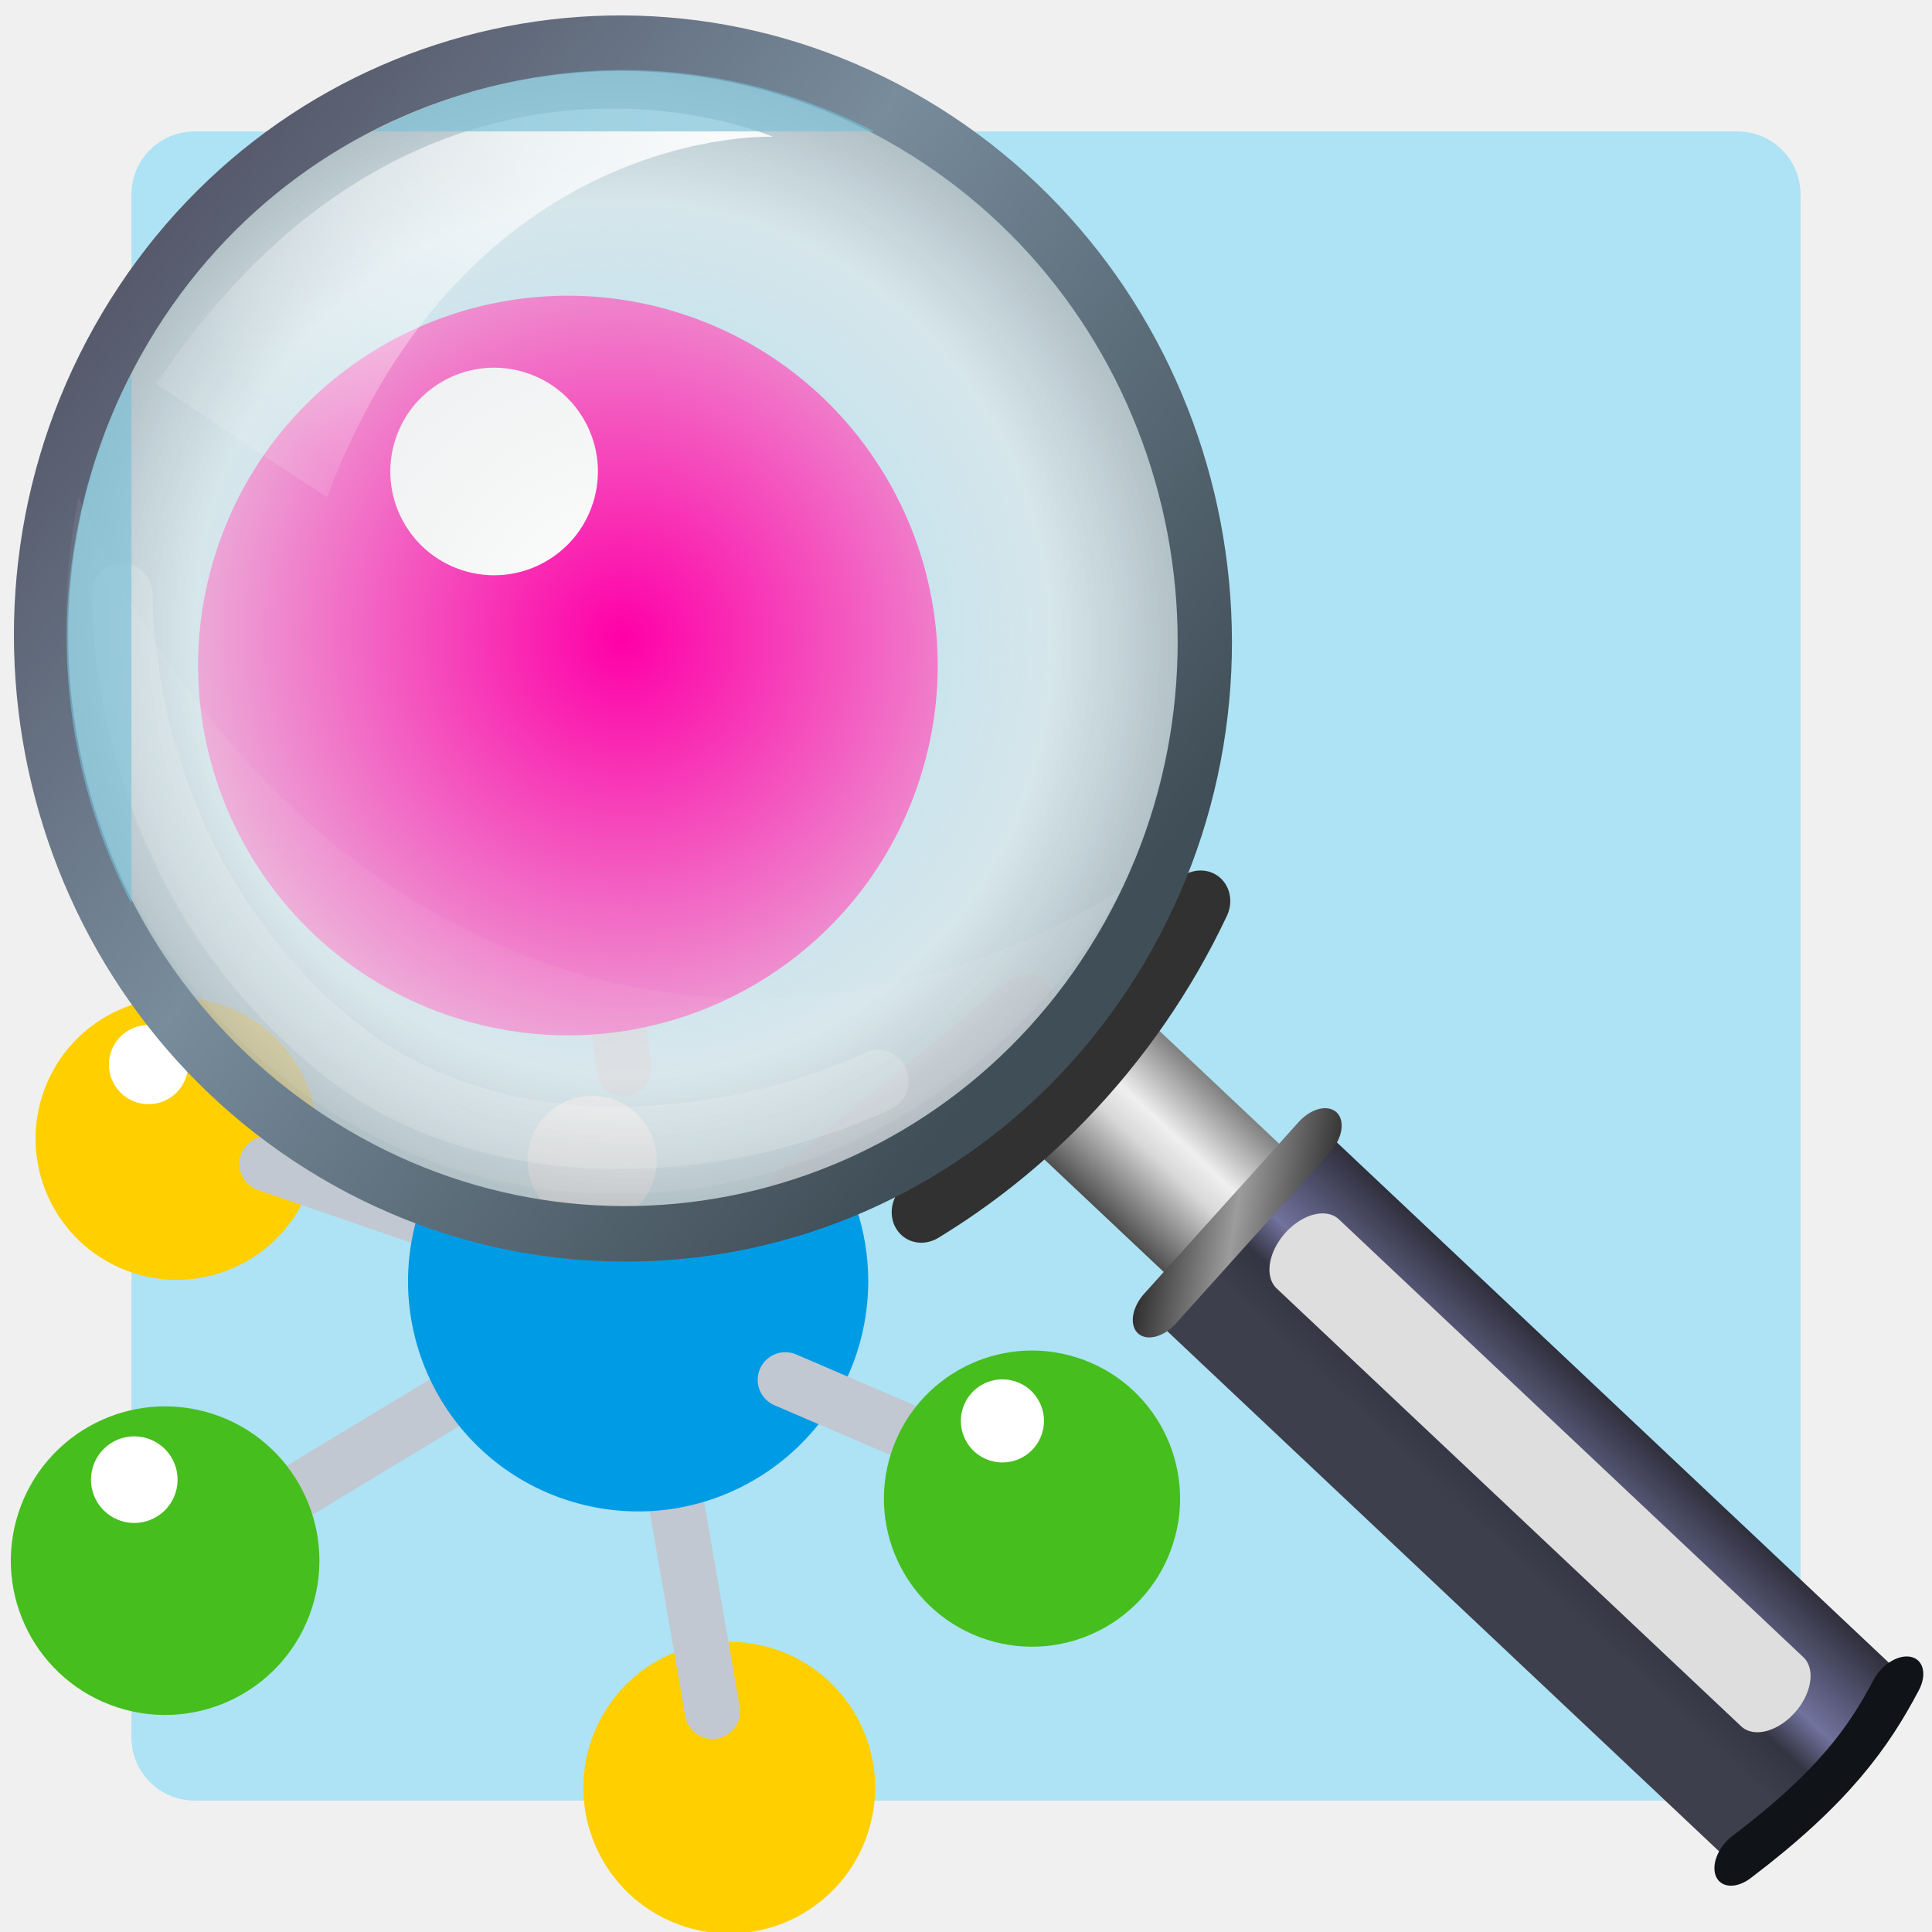
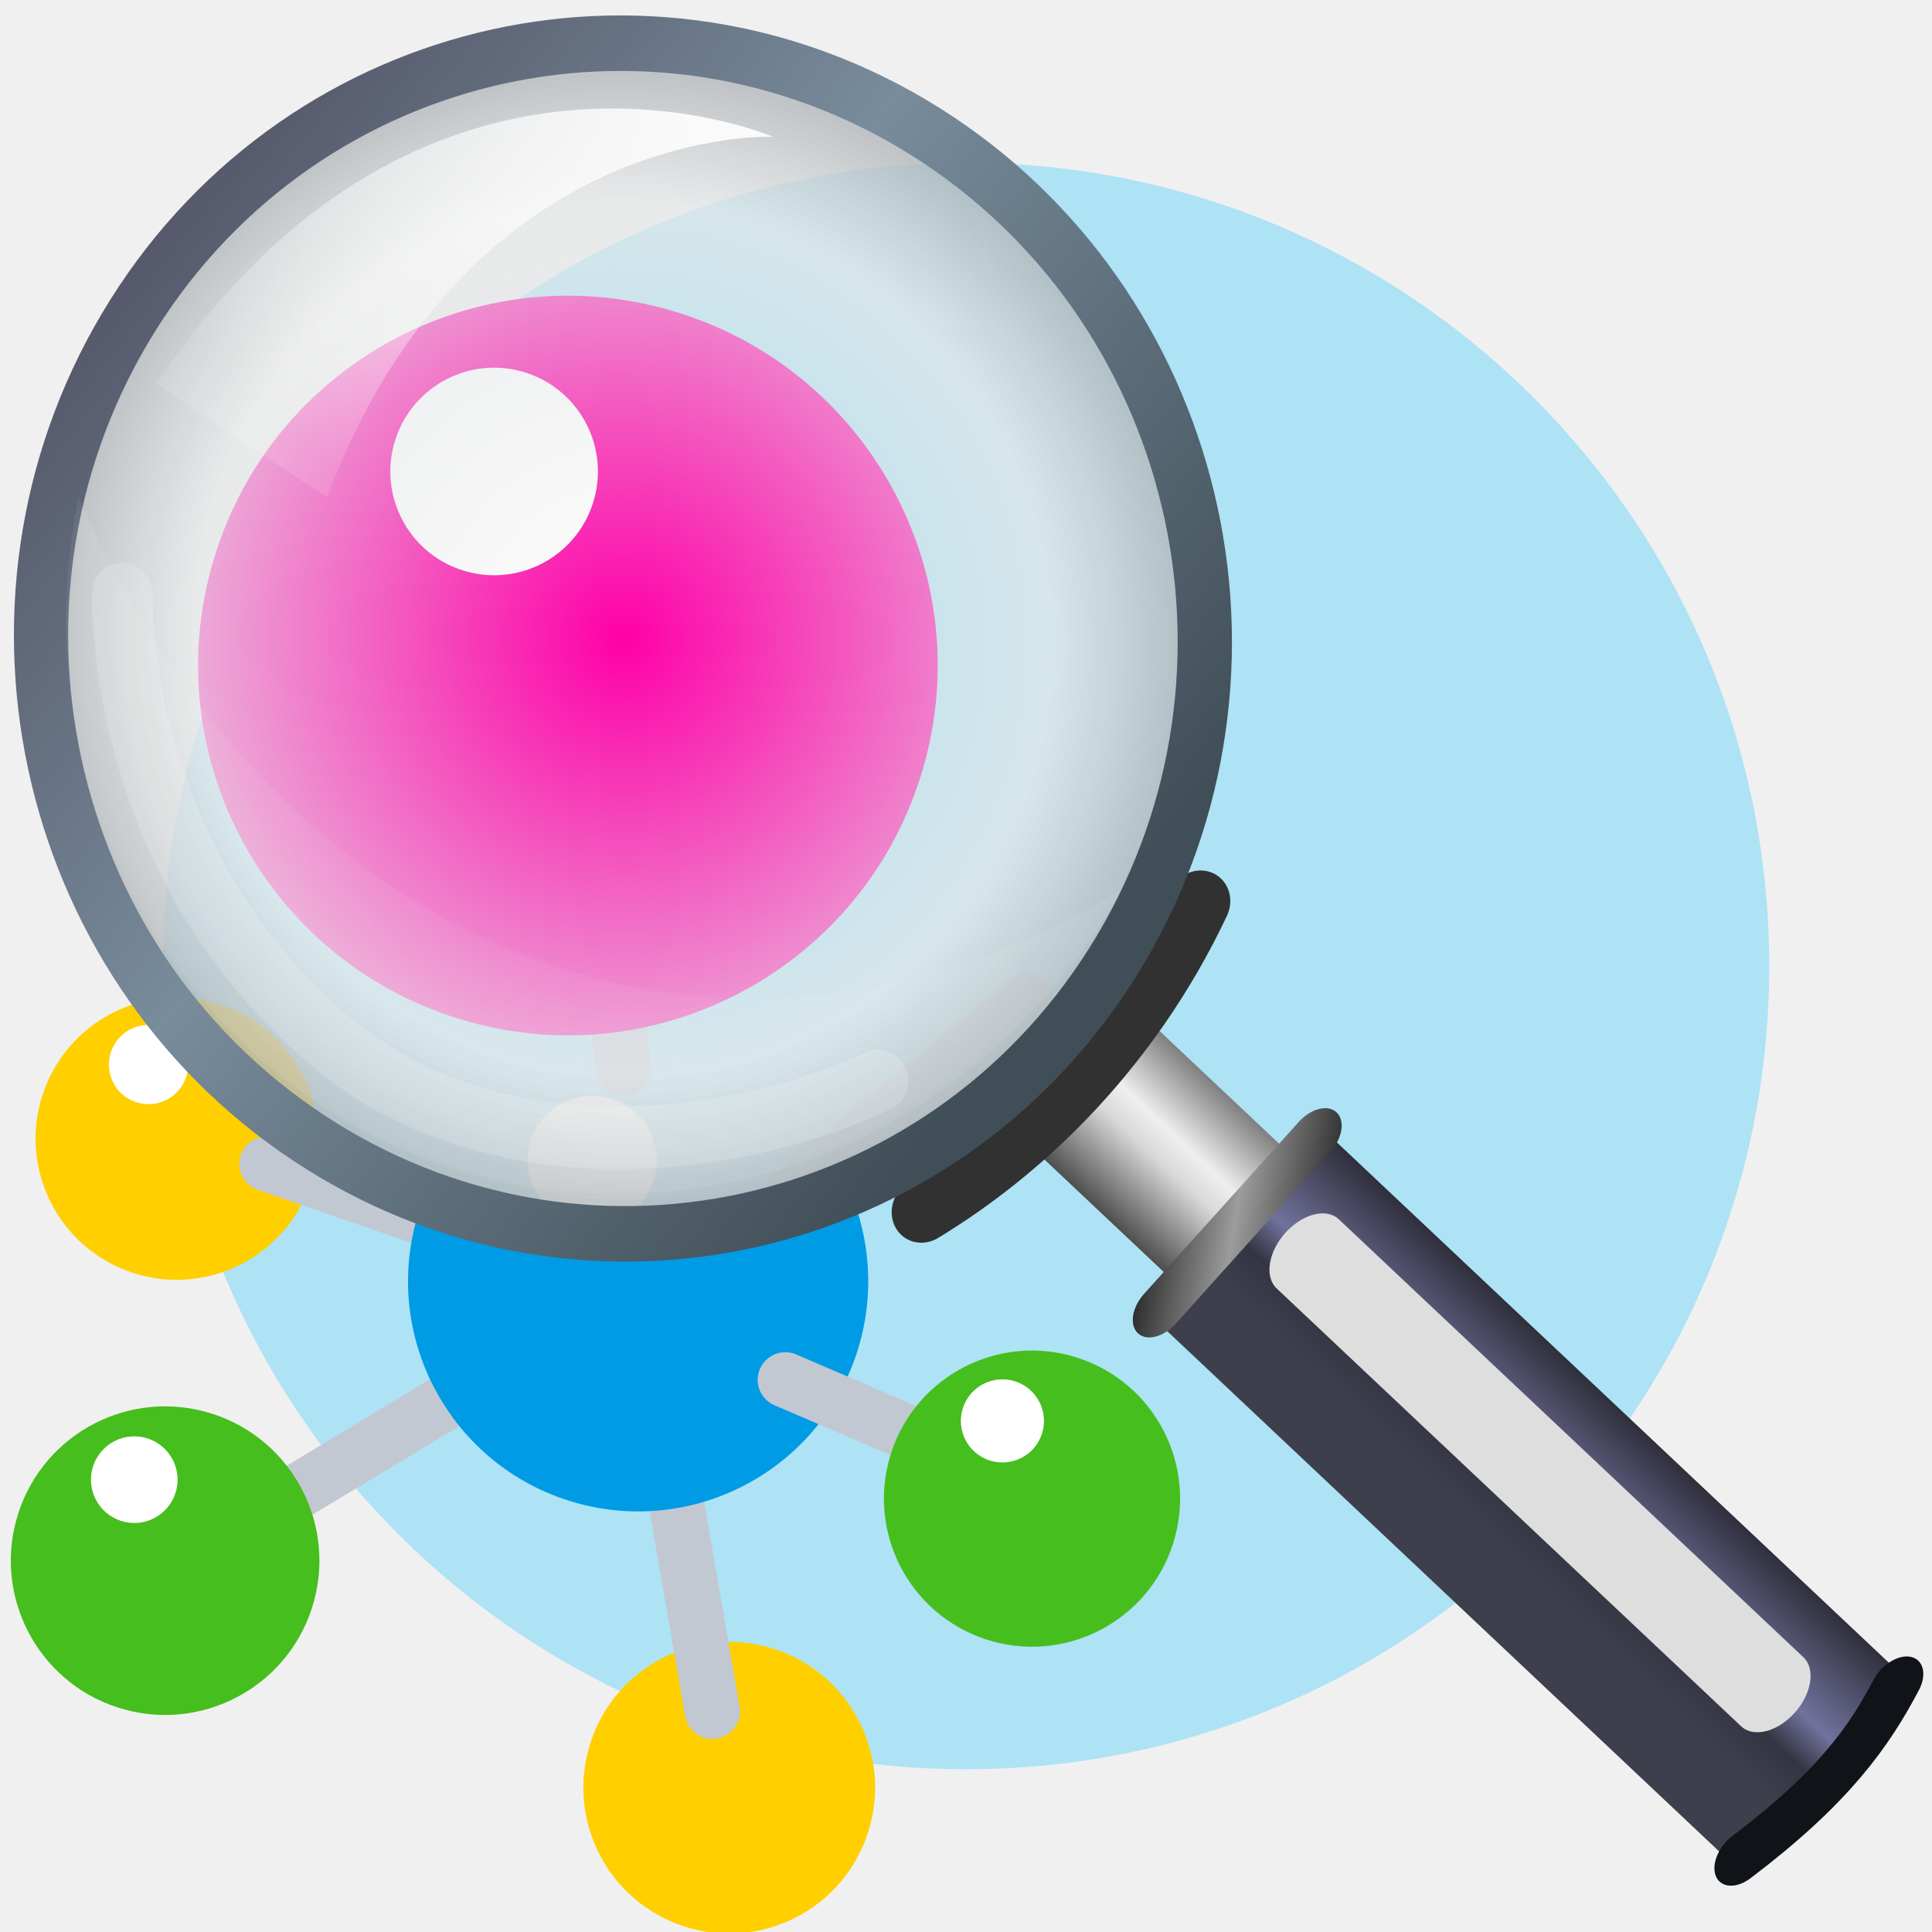
<svg xmlns="http://www.w3.org/2000/svg" xmlns:xlink="http://www.w3.org/1999/xlink" width="100" height="100" viewBox="0 0 26.458 26.458" version="1.1" id="svg2787" xml:space="preserve">
  <defs id="defs2784">
    <rect x="107" y="58" width="287" height="31" id="rect15737" />
    <linearGradient id="linearGradient54144">
      <stop style="stop-color:#ff8c9d;stop-opacity:1;" offset="0.128" id="stop54138" />
      <stop style="stop-color:#ff263f;stop-opacity:1;" offset="0.531" id="stop54140" />
      <stop style="stop-color:#d60019;stop-opacity:1;" offset="0.868" id="stop54142" />
    </linearGradient>
    <linearGradient id="linearGradient53901">
      <stop style="stop-color:#b0b0b0;stop-opacity:1;" offset="0.195" id="stop53899" />
      <stop style="stop-color:#707070;stop-opacity:1;" offset="0.761" id="stop53925" />
      <stop style="stop-color:#313131;stop-opacity:1;" offset="1" id="stop53897" />
    </linearGradient>
    <radialGradient xlink:href="#linearGradient53901" id="radialGradient53903-8" cx="33.789" cy="5.567" fx="33.789" fy="5.567" r="1.777" gradientUnits="userSpaceOnUse" gradientTransform="matrix(0.2905311,1.990676,-1.816621,0.2651287,41.64254,-64.46696)" />
    <radialGradient xlink:href="#linearGradient53901" id="radialGradient53903-7-4" cx="33.789" cy="5.567" fx="33.789" fy="5.567" r="1.777" gradientUnits="userSpaceOnUse" gradientTransform="matrix(0.2905311,1.990676,-1.816621,0.2651287,41.64254,-64.46696)" />
    <radialGradient xlink:href="#linearGradient53901" id="radialGradient53903-7-1-67" cx="33.789" cy="5.567" fx="33.789" fy="5.567" r="1.777" gradientUnits="userSpaceOnUse" gradientTransform="matrix(0.2905311,1.990676,-1.816621,0.2651287,41.64254,-64.46696)" />
    <radialGradient xlink:href="#linearGradient54144" id="radialGradient53903-7-1-6-5" cx="33.789" cy="5.567" fx="33.789" fy="5.567" r="1.777" gradientUnits="userSpaceOnUse" gradientTransform="matrix(0.4088804,2.801588,-2.556631,0.3731302,-15.86866,-87.00439)" />
    <mask maskUnits="userSpaceOnUse" id="mask17640-1">
      <path style="fill:#ffffff;stroke:#c0e506;stroke-width:0;stroke-linecap:square;stroke-linejoin:round;stroke-miterlimit:8;stroke-dasharray:none;paint-order:fill markers stroke;stop-color:#000000" d="m -100.542,15.346 c 3.307,0 8.202,-0.529 14.552,6.35 6.35,6.879 9.657,14.155 7.408,17.727 -2.249,3.572 -6.218,3.704 -9.128,1.191 -2.91,-2.514 -6.615,-7.541 -8.731,-9.657 -2.117,-2.117 -10.597,-4.406 -9.79,-9.657 0.794,-5.159 4.101,-5.424 5.689,-5.953 z" id="path17642-9" />
    </mask>
    <mask maskUnits="userSpaceOnUse" id="mask18243">
      <path id="path18245" style="fill:#ffffff;fill-rule:evenodd;stroke:#c0e506;stroke-width:0;stroke-dasharray:none;stroke-opacity:1" d="m -17.735,0.44 c 0.623,3.741 3.861,6.483 7.655,6.483 2.606,0 5.039,-1.308 6.475,-3.481 L -5.787,14.682 C -12.387,17.764 -19.231,21.52 -20.52,9.865 Z" />
    </mask>
    <mask maskUnits="userSpaceOnUse" id="mask26974">
      <path id="path26976" style="fill:#ffffff;fill-rule:evenodd;stroke:#c0e506;stroke-width:0;stroke-dasharray:none;stroke-opacity:1" d="M 4.457,9.336 C 5.08,13.077 8.318,15.819 12.112,15.819 c 2.606,-10e-7 5.039,-1.308 6.475,-3.481 L 16.405,23.579 C 9.805,26.66 2.96,30.417 1.672,18.761 Z" />
    </mask>
    <mask maskUnits="userSpaceOnUse" id="mask52005">
      <circle style="fill:#ffffff;fill-rule:evenodd;stroke-width:0.265" id="circle52007" cx="10.457" cy="7.754" r="7.767" />
    </mask>
    <mask maskUnits="userSpaceOnUse" id="mask52005-7">
      <circle style="fill:#ffffff;fill-rule:evenodd;stroke-width:0.265" id="circle52007-2" cx="10.457" cy="7.754" r="7.767" />
    </mask>
    <mask maskUnits="userSpaceOnUse" id="mask52191">
      <circle style="fill:#ffffff;fill-rule:evenodd;stroke-width:0.241" id="circle52193" cx="10.457" cy="7.754" r="7.06" />
    </mask>
    <linearGradient xlink:href="#linearGradient38127" id="linearGradient38129-6" x1="12.909" y1="22.918" x2="14.499" y2="22.918" gradientUnits="userSpaceOnUse" gradientTransform="translate(-0.264544,-2.550487)" />
    <linearGradient id="linearGradient38127">
      <stop style="stop-color:#4e4e4e;stop-opacity:1;" offset="0" id="stop38123" />
      <stop style="stop-color:#d8d8d8;stop-opacity:1;" offset="0.449" id="stop38133" />
      <stop style="stop-color:#efefef;stop-opacity:1;" offset="0.618" id="stop38125" />
      <stop style="stop-color:#818181;stop-opacity:1;" offset="0.995" id="stop38131" />
    </linearGradient>
    <linearGradient xlink:href="#linearGradient38139" id="linearGradient38141-3" x1="12.582" y1="30.449" x2="14.92" y2="30.449" gradientUnits="userSpaceOnUse" gradientTransform="matrix(1,0,0,0.8283544,-27.19072,1.598013)" />
    <linearGradient id="linearGradient38139">
      <stop style="stop-color:#2f2f3c;stop-opacity:1;" offset="0" id="stop38137" />
      <stop style="stop-color:#71729d;stop-opacity:1;" offset="0.381" id="stop39164" />
      <stop style="stop-color:#343542;stop-opacity:1;" offset="0.539" id="stop39166" />
      <stop style="stop-color:#3e3f4d;stop-opacity:1;" offset="0.719" id="stop38135" />
    </linearGradient>
    <linearGradient xlink:href="#linearGradient39573" id="linearGradient39575-7" x1="16.454" y1="17.511" x2="18.568" y2="17.511" gradientUnits="userSpaceOnUse" gradientTransform="rotate(45,11.01066,14.44584)" />
    <linearGradient id="linearGradient39573">
      <stop style="stop-color:#2f2f2f;stop-opacity:1;" offset="0" id="stop39569" />
      <stop style="stop-color:#9c9c9c;stop-opacity:0.998;" offset="0.485" id="stop39571" />
      <stop style="stop-color:#393939;stop-opacity:0.996;" offset="0.984" id="stop39577" />
    </linearGradient>
    <radialGradient xlink:href="#linearGradient36468" id="radialGradient36470-0" cx="12.171" cy="-24.143" fx="12.171" fy="-24.143" r="8.485" gradientUnits="userSpaceOnUse" gradientTransform="matrix(1,0,-1.2016287e-8,0.9904947,-1.468128,16.90858)" />
    <linearGradient id="linearGradient36468">
      <stop style="stop-color:#dee0e2;stop-opacity:0;" offset="0" id="stop36466" />
      <stop style="stop-color:#e5e7e8;stop-opacity:0.737;" offset="0.714" id="stop36474" />
      <stop style="stop-color:#a3a9ad;stop-opacity:0.834;" offset="1" id="stop36464" />
    </linearGradient>
    <linearGradient xlink:href="#linearGradient29466" id="linearGradient36439-3" x1="14.255" y1="9.733" x2="32.628" y2="12.171" gradientUnits="userSpaceOnUse" gradientTransform="translate(-13.44051,-19.17599)" />
    <linearGradient id="linearGradient29466">
      <stop style="stop-color:#4e4e60;stop-opacity:1;" offset="0" id="stop29460" />
      <stop style="stop-color:#788c9c;stop-opacity:1;" offset="0.454" id="stop29462" />
      <stop style="stop-color:#404e57;stop-opacity:1;" offset="0.965" id="stop29464" />
    </linearGradient>
    <radialGradient xlink:href="#linearGradient37919" id="radialGradient37923-0" cx="7.364" cy="10.591" fx="7.364" fy="10.591" r="4.219" gradientTransform="matrix(-2.44004,-0.9976718,1.279989,-3.130515,12.76911,49.48994)" gradientUnits="userSpaceOnUse" />
    <linearGradient id="linearGradient37919">
      <stop style="stop-color:#ffffff;stop-opacity:0.093;" offset="0" id="stop37917" />
      <stop style="stop-color:#ffffff;stop-opacity:0.37;" offset="1" id="stop37915" />
    </linearGradient>
    <linearGradient xlink:href="#linearGradient36692" id="linearGradient28977" gradientUnits="userSpaceOnUse" gradientTransform="matrix(1.154021,-0.2548969,0.2297371,1.280404,-9.031648,-1.517699)" x1="13.407" y1="6.325" x2="19.315" y2="7.494" />
    <linearGradient id="linearGradient36692">
      <stop style="stop-color:#ffffff;stop-opacity:0.121;" offset="0" id="stop36690" />
      <stop style="stop-color:#ffffff;stop-opacity:0.896;" offset="1" id="stop36688" />
    </linearGradient>
  </defs>
  <g id="layer1">
-     <rect style="display:inline;fill:#ade3f4;fill-opacity:1;fill-rule:evenodd;stroke-width:0.229" id="rect26083-7" width="22.858" height="22.858" x="1.8" y="1.8" rx="0.864" ry="0.864" />
+     <circle style="fill:#ade3f4;fill-opacity:1;fill-rule:evenodd;stroke-width:0.224" id="path29876" cx="13.229" cy="13.229" r="11" />
    <g id="g67270" transform="matrix(1.486747,0,0,1.486747,66.53692,43.15291)">
      <g id="g54149-3" transform="translate(-55.94171,-12.56592)">
        <path style="fill:#0098ff;fill-opacity:0.674;stroke:#535353;stroke-width:0.9;stroke-linecap:round;stroke-miterlimit:8;stroke-dasharray:none;stroke-opacity:1;paint-order:fill markers stroke;stop-color:#000000" d="m 40.09,13.873 -1.304,6.201" id="path53764-2" />
        <path style="fill:#0098ff;fill-opacity:0.674;stroke:#535353;stroke-width:0.9;stroke-linecap:round;stroke-miterlimit:8;stroke-dasharray:none;stroke-opacity:1;paint-order:fill markers stroke;stop-color:#000000" d="m 43.504,24.304 -4.718,-4.23" id="path53764-3-1" />
        <path style="fill:#0098ff;fill-opacity:0.674;stroke:#535353;stroke-width:0.9;stroke-linecap:round;stroke-miterlimit:8;stroke-dasharray:none;stroke-opacity:1;paint-order:fill markers stroke;stop-color:#000000" d="m 32.763,22.046 6.023,-1.971" id="path53764-3-9-0" />
      </g>
      <g id="g54160-0" transform="translate(-55.94171,-12.56592)">
        <g id="g53985-1">
          <circle style="fill:url(#radialGradient53903-8);fill-opacity:1;fill-rule:evenodd;stroke-width:0.32" id="path53682-7" cx="42.087" cy="5.076" r="2.152" transform="rotate(11.87541)" />
          <path style="fill:#333333;fill-opacity:0.674;stroke:#fdfdfd;stroke-width:0.627;stroke-linecap:round;stroke-miterlimit:8;stroke-dasharray:none;stroke-opacity:1;paint-order:fill markers stroke;stop-color:#000000" d="m 38.889,12.961 c 0.276,-0.428 0.577,-0.605 0.886,-0.705" id="path53981-6" />
        </g>
        <g id="g53985-3-49" transform="translate(3.556189,10.97205)">
          <circle style="fill:url(#radialGradient53903-7-4);fill-opacity:1;fill-rule:evenodd;stroke-width:0.32" id="path53682-6-7" cx="42.087" cy="5.076" r="2.152" transform="rotate(11.87541)" />
          <path style="fill:#333333;fill-opacity:0.674;stroke:#fdfdfd;stroke-width:0.627;stroke-linecap:round;stroke-miterlimit:8;stroke-dasharray:none;stroke-opacity:1;paint-order:fill markers stroke;stop-color:#000000" d="m 38.889,12.961 c 0.276,-0.428 0.577,-0.605 0.886,-0.705" id="path53981-4-3" />
        </g>
        <g id="g53985-3-4-0" transform="translate(-7.674101,8.610487)">
          <circle style="fill:url(#radialGradient53903-7-1-67);fill-opacity:1;fill-rule:evenodd;stroke-width:0.32" id="path53682-6-5-4" cx="42.087" cy="5.076" r="2.152" transform="rotate(11.87541)" />
          <path style="fill:#333333;fill-opacity:0.674;stroke:#fdfdfd;stroke-width:0.627;stroke-linecap:round;stroke-miterlimit:8;stroke-dasharray:none;stroke-opacity:1;paint-order:fill markers stroke;stop-color:#000000" d="m 38.889,12.961 c 0.276,-0.428 0.577,-0.605 0.886,-0.705" id="path53981-4-5-7" />
        </g>
      </g>
      <g id="g63846">
        <circle style="fill:url(#radialGradient53903-7-1-6-5);fill-opacity:1;fill-rule:evenodd;stroke-width:0.451" id="path53682-6-5-0-3" cx="-15.244" cy="10.868" r="3.028" transform="rotate(11.87541)" />
        <path style="fill:#333333;fill-opacity:0.674;stroke:#fdfdfd;stroke-width:0.727;stroke-linecap:round;stroke-miterlimit:8;stroke-dasharray:none;stroke-opacity:1;paint-order:fill markers stroke;stop-color:#000000" d="m -19.052,6.597 c 0.419,-0.824 0.961,-1.118 1.524,-1.266" id="path53981-4-5-3-9" />
      </g>
    </g>
    <path style="fill:#ffffff;stroke:#c0e506;stroke-width:0;stroke-linecap:square;stroke-linejoin:round;stroke-miterlimit:8;stroke-dasharray:none;paint-order:fill markers stroke;stop-color:#000000" d="m -99.886,-17.59 c -1.375,0.405 -3.479,0.796 -5.225,4.265 -1.746,3.469 -2.175,6.721 -0.776,7.843 1.399,1.123 3.067,0.689 3.95,-0.651 0.883,-1.34 1.77,-3.76 2.375,-4.847 0.605,-1.087 3.834,-3.021 2.815,-4.977 -1.001,-1.922 -2.41,-1.621 -3.139,-1.634 z" id="path17642" />
    <text xml:space="preserve" transform="scale(0.2645833)" id="text15735" style="font-weight:bold;font-size:24px;line-height:1.3;font-family:Consolas;-inkscape-font-specification:'Consolas Bold';text-align:center;white-space:pre;shape-inside:url(#rect15737);display:inline;fill:#c0e406;stroke:#c0e506;stroke-width:5.28;stroke-linecap:square;stroke-linejoin:round;stroke-miterlimit:8;paint-order:fill markers stroke;stop-color:#000000" />
    <path style="fill:#bae8f7;fill-opacity:1;stroke:#c0e506;stroke-width:0;stroke-linecap:square;stroke-linejoin:round;stroke-miterlimit:8;stroke-dasharray:none;paint-order:fill markers stroke;stop-color:#000000" d="m -39.289,19.925 11.038,-5.145 3.929,11.693" id="path18175" mask="url(#mask18243)" transform="translate(21.03438,8.665104)" />
    <g id="g27619-6-3" transform="translate(-59.44644,34.40138)">
      <g id="g19183-8-8-2" transform="matrix(0.1841226,0,0,0.1841226,22.45431,19.78512)" style="stroke-width:2.365">
        <circle style="fill:#54b6c2;fill-opacity:1;fill-rule:evenodd;stroke-width:0.626" id="path12329-1-5-1-4" cx="-101.402" cy="-25.163" r="5.332" />
        <circle style="fill:#ffffff;fill-rule:evenodd;stroke-width:0.91" id="path16742-9-0-1" cx="-103.273" cy="-27.502" r="1.497" />
      </g>
      <g id="g19183-8-1-4-5" transform="matrix(0.2165355,0,0,0.2165355,32.75947,27.60012)" style="fill:#2cabbb;fill-opacity:1;stroke-width:2.011">
        <circle style="fill:#2cabbb;fill-opacity:1;fill-rule:evenodd;stroke-width:0.532" id="path12329-1-5-5-4-2" cx="-101.402" cy="-25.163" r="5.332" />
      </g>
      <path style="fill:none;fill-opacity:1;stroke:#95a4b2;stroke-width:0.566;stroke-linecap:round;stroke-linejoin:round;stroke-miterlimit:8;stroke-dasharray:none;stroke-opacity:1;paint-order:fill markers stroke;stop-color:#000000" d="M 10.501,21.695 8.878,20.297" id="path16664-9-0-3-0" />
      <g id="g19183-3-6-3-6" transform="matrix(0.1999452,0,0,0.1999452,27.43608,18.36923)" style="stroke-width:2.178">
        <circle style="fill:#ff7d00;fill-opacity:1;fill-rule:evenodd;stroke-width:0.576" id="path12329-1-51-2-4-3" cx="-101.402" cy="-25.163" r="5.332" />
        <circle style="fill:#ffffff;fill-rule:evenodd;stroke-width:0.838" id="path16742-5-2-5-0" cx="-103.273" cy="-27.502" r="1.497" />
      </g>
      <path style="fill:none;fill-opacity:1;stroke:#a6b2bf;stroke-width:0.61;stroke-linecap:round;stroke-linejoin:round;stroke-miterlimit:8;stroke-dasharray:none;stroke-opacity:1;paint-order:fill markers stroke;stop-color:#000000" d="M 4.25,15.599 6.655,18.005" id="path16664-2-7-3" />
      <path style="fill:none;fill-opacity:1;stroke:#99a6b4;stroke-width:0.566;stroke-linecap:round;stroke-linejoin:round;stroke-miterlimit:8;stroke-dasharray:none;paint-order:fill markers stroke;stop-color:#000000" d="m 7.151,14.122 0.122,3.043" id="path16664-96-6-5-2" />
      <g id="g19183-8-5-2-8" transform="matrix(0.4354677,0,0,0.4354677,51.60741,29.87147)">
        <circle style="fill:#ffcf00;fill-opacity:1;fill-rule:evenodd;stroke-width:0.265" id="path12329-1-5-8-9-3" cx="-101.402" cy="-25.163" r="5.332" />
        <circle style="fill:#ffffff;fill-rule:evenodd;stroke-width:0.385" id="path16742-9-8-0-4" cx="-103.273" cy="-27.502" r="1.497" />
      </g>
      <path style="fill:none;fill-opacity:1;stroke:#aab6c1;stroke-width:0.784;stroke-linecap:round;stroke-linejoin:round;stroke-miterlimit:8;stroke-dasharray:none;stroke-opacity:1;paint-order:fill markers stroke;stop-color:#000000" d="M 5.158,18.447 3.11,18.285" id="path16664-9-4-0-5" />
      <path style="fill:none;fill-opacity:1;stroke:#99a6b4;stroke-width:0.784;stroke-linecap:round;stroke-linejoin:round;stroke-miterlimit:8;stroke-dasharray:none;paint-order:fill markers stroke;stop-color:#000000" d="m 7.462,21.321 v 1.67" id="path16664-96-69-4" />
      <path style="fill:none;fill-opacity:1;stroke:#b6c0ca;stroke-width:0.784;stroke-linecap:round;stroke-linejoin:round;stroke-miterlimit:8;stroke-dasharray:none;stroke-opacity:1;paint-order:fill markers stroke;stop-color:#000000" d="M 12.125,19.231 9.003,19.088" id="path16664-9-2-9" />
      <path style="fill:none;fill-opacity:1;stroke:#afb9c4;stroke-width:0.784;stroke-linecap:round;stroke-linejoin:round;stroke-miterlimit:8;stroke-dasharray:none;stroke-opacity:1;paint-order:fill markers stroke;stop-color:#000000" d="M 10.055,14.972 8.492,17.213" id="path16664-7-3-9" />
      <g id="g19183-82-0" transform="matrix(0.4114625,0,0,0.4114625,54.30591,29.5933)" style="stroke-width:1.058">
        <circle style="fill:#ff7d00;fill-opacity:1;fill-rule:evenodd;stroke-width:0.28" id="path12329-1-3-1" cx="-101.402" cy="-25.163" r="5.332" />
        <circle style="fill:#ffffff;fill-rule:evenodd;stroke-width:0.407" id="path16742-92-6" cx="-103.273" cy="-27.502" r="1.497" />
      </g>
      <path style="fill:none;fill-opacity:1;stroke:#99a6b4;stroke-width:0.784;stroke-linecap:round;stroke-linejoin:round;stroke-miterlimit:8;stroke-dasharray:none;paint-order:fill markers stroke;stop-color:#000000" d="M 6.662,19.601 5.676,20.252" id="path16664-56-1-9" />
      <g id="g19183-8-2-6-4" transform="matrix(0.3272,0,0,0.3272,43.84408,22.51534)" style="stroke-width:1.331">
        <circle style="fill:#54b6c2;fill-opacity:1;fill-rule:evenodd;stroke-width:0.352" id="path12329-1-5-4-9-5" cx="-101.402" cy="-25.163" r="5.332" />
        <circle style="fill:#ffffff;fill-rule:evenodd;stroke-width:0.512" id="path16742-9-4-0-1" cx="-103.273" cy="-27.502" r="1.497" />
      </g>
      <g id="g19183-3-9-3" transform="matrix(0.3100667,0,0,0.3100667,38.83591,32.06205)" style="stroke-width:1.404">
        <circle style="fill:#ff7d00;fill-opacity:1;fill-rule:evenodd;stroke-width:0.372" id="path12329-1-51-3-6" cx="-101.402" cy="-25.163" r="5.332" />
        <circle style="fill:#ffffff;fill-rule:evenodd;stroke-width:0.54" id="path16742-5-7-9" cx="-103.273" cy="-27.502" r="1.497" />
      </g>
      <g id="g19183-8-3-9-1" transform="matrix(0.3530589,0,0,0.3530589,40.36091,30.27987)" style="stroke-width:1.233">
        <circle style="fill:#54b6c2;fill-opacity:1;fill-rule:evenodd;stroke-width:0.326" id="path12329-1-5-2-9-4" cx="-101.402" cy="-25.163" r="5.332" />
        <circle style="fill:#ffffff;fill-rule:evenodd;stroke-width:0.475" id="path16742-9-5-8-5" cx="-103.273" cy="-27.502" r="1.497" />
      </g>
      <g id="g19183-3-3-3-1" transform="matrix(0.2992624,0,0,0.2992624,32.4624,25.56799)" style="stroke-width:1.455">
        <circle style="fill:#ff7d00;fill-opacity:1;fill-rule:evenodd;stroke-width:0.385" id="path12329-1-51-4-6-6" cx="-101.402" cy="-25.163" r="5.332" />
        <circle style="fill:#ffffff;fill-rule:evenodd;stroke-width:0.56" id="path16742-5-0-9-6" cx="-103.273" cy="-27.502" r="1.497" />
      </g>
    </g>
    <g id="g44256" transform="matrix(0.4634469,0.1489456,-0.1489456,0.4634469,-22.77487,1.68344)">
      <g id="g19183-3-6" transform="matrix(0.5139028,0,0,0.5139028,111.0992,23.98795)" style="stroke-width:2.178">
        <circle style="fill:#ffcf00;fill-opacity:1;fill-rule:evenodd;stroke-width:0.835" id="path12329-1-51-2" cx="-103.29" cy="-24.557" r="7.727" />
        <circle style="fill:#ffffff;fill-rule:evenodd;stroke-width:1.215" id="path16742-5-2" cx="-106.001" cy="-27.946" r="2.169" />
      </g>
      <path style="opacity:0.675;fill:none;fill-opacity:1;stroke:#c1c8d2;stroke-width:1.554;stroke-linecap:round;stroke-linejoin:round;stroke-miterlimit:8;stroke-dasharray:none;stroke-opacity:1;paint-order:fill markers stroke;stop-color:#000000" d="M 79.601,0.363 75.012,7.531" id="path16664-96-6" />
      <path style="fill:none;fill-opacity:1;stroke:#c1c8d2;stroke-width:1.554;stroke-linecap:round;stroke-linejoin:round;stroke-miterlimit:8;stroke-dasharray:none;stroke-opacity:1;paint-order:fill markers stroke;stop-color:#000000" d="m 69.708,13.561 -5.551,6.371" id="path16664-96-6-2" />
      <path style="fill:none;fill-opacity:1;stroke:#c1c8d2;stroke-width:1.554;stroke-linecap:round;stroke-linejoin:round;stroke-miterlimit:8;stroke-dasharray:none;stroke-opacity:1;paint-order:fill markers stroke;stop-color:#000000" d="m 65.938,11.378 -5.287,-0.112" id="path16664-96-6-3" />
      <g id="g19183-0" transform="matrix(0.6034389,0,0,0.6034389,140.2419,39.04671)" style="fill:#ffcf00;fill-opacity:1;stroke-width:1.058">
        <circle style="fill:#ffcf00;fill-opacity:1;fill-rule:evenodd;stroke-width:0.357" id="path12329-1-53" cx="-102.478" cy="-24.943" r="6.8" />
        <circle style="fill:#ffcf00;fill-opacity:1;fill-rule:evenodd;stroke-width:0.407" id="path16742-8" cx="-103.273" cy="-27.502" r="1.497" />
      </g>
      <path style="fill:none;fill-opacity:1;stroke:#c1c8d2;stroke-width:1.554;stroke-linecap:round;stroke-linejoin:round;stroke-miterlimit:8;stroke-dasharray:none;stroke-opacity:1;paint-order:fill markers stroke;stop-color:#000000" d="m 74.504,16.769 2.791,5.326" id="path16664-96-6-4-7" />
      <g id="g19183-8-5" transform="matrix(0.7395256,0,0,0.7395256,157.0345,17.47253)" />
      <g id="g19183" transform="matrix(0.8139652,0,0,0.8139652,143.8772,43.25237)" style="fill:#9ade24;fill-opacity:1;stroke-width:1.058">
        <circle style="fill:#46be1d;fill-opacity:1;fill-rule:evenodd;stroke-width:0.28" id="path12329-1" cx="-101.402" cy="-25.163" r="5.332" />
        <circle style="fill:#ffffff;fill-opacity:1;fill-rule:evenodd;stroke-width:0.407" id="path16742" cx="-103.273" cy="-27.502" r="1.497" />
      </g>
      <g id="g19183-0-5" transform="matrix(0.7437898,0,0,0.7437898,139.2648,17.86002)" style="stroke-width:1.058">
        <circle style="fill:#ff00a8;fill-opacity:1;fill-rule:evenodd;stroke-width:0.28" id="path12329-1-53-1" cx="-98.784" cy="-26.915" r="5.332" />
        <circle style="fill:#ffffff;fill-rule:evenodd;stroke-width:0.407" id="path16742-8-0" cx="-100.655" cy="-29.253" r="1.497" />
      </g>
      <path style="fill:none;fill-opacity:1;stroke:#c1c8d2;stroke-width:1.554;stroke-linecap:round;stroke-linejoin:round;stroke-miterlimit:8;stroke-dasharray:none;stroke-opacity:1;paint-order:fill markers stroke;stop-color:#000000" d="M 66.97,0.369 69.383,5.64" id="path16664-96-6-4" />
      <g id="g19183-8-2" transform="matrix(1.214184,0,0,1.214184,194.7239,41.76907)" style="stroke-width:1.331">
        <path id="path12329-1-5-4" style="fill:#009be5;fill-opacity:1;fill-rule:evenodd;stroke-width:0.352" d="m -97.102,-28.315 c -0.389,0.323 -0.8,0.629 -1.233,0.914 -2.564,1.688 -5.502,2.414 -8.397,2.273 a 5.332,5.332 0 0 0 5.33,5.296 5.332,5.332 0 0 0 5.332,-5.332 5.332,5.332 0 0 0 -1.031,-3.151 z" />
        <circle style="fill:#ffffff;fill-rule:evenodd;stroke-width:0.512" id="path16742-9-4" cx="-103.273" cy="-27.502" r="1.497" />
      </g>
      <path style="fill:none;fill-opacity:1;stroke:#c1c8d2;stroke-width:1.554;stroke-linecap:round;stroke-linejoin:round;stroke-miterlimit:8;stroke-dasharray:none;stroke-opacity:1;paint-order:fill markers stroke;stop-color:#000000" d="m 83.136,13.23 -6.742,-0.641" id="path16664-96-6-9" />
      <g id="g19183-3" transform="matrix(0.7811762,0,0,0.7811762,165.2214,33.19943)" style="stroke-width:1.404">
        <circle style="fill:#46be1d;fill-opacity:1;fill-rule:evenodd;stroke-width:0.372" id="path12329-1-51" cx="-103.943" cy="-25.029" r="5.332" />
        <circle style="fill:#ffffff;fill-rule:evenodd;stroke-width:0.54" id="path16742-5" cx="-105.814" cy="-27.368" r="1.497" />
      </g>
    </g>
    <g id="g44256-3" transform="matrix(0.4634469,0.1489456,-0.1489456,0.4634469,-60.29132,-16.24342)">
      <g id="g19183-3-6-69" transform="matrix(0.5139028,0,0,0.5139028,111.0992,23.98795)" style="stroke-width:2.178">
        <circle style="fill:#ffcf00;fill-opacity:1;fill-rule:evenodd;stroke-width:0.692" id="path12329-1-51-2-2" cx="-101.402" cy="-25.163" r="6.405" />
        <circle style="fill:#ffffff;fill-rule:evenodd;stroke-width:1.007" id="path16742-5-2-6" cx="-103.649" cy="-27.973" r="1.798" />
      </g>
      <path style="opacity:0.675;fill:none;fill-opacity:1;stroke:#c1c8d2;stroke-width:1.554;stroke-linecap:round;stroke-linejoin:round;stroke-miterlimit:8;stroke-dasharray:none;stroke-opacity:1;paint-order:fill markers stroke;stop-color:#000000" d="M 79.601,0.363 75.012,7.531" id="path16664-96-6-7" />
      <path style="fill:none;fill-opacity:1;stroke:#c1c8d2;stroke-width:1.554;stroke-linecap:round;stroke-linejoin:round;stroke-miterlimit:8;stroke-dasharray:none;stroke-opacity:1;paint-order:fill markers stroke;stop-color:#000000" d="m 69.708,13.561 -5.551,6.371" id="path16664-96-6-2-3" />
      <path style="fill:none;fill-opacity:1;stroke:#c1c8d2;stroke-width:1.554;stroke-linecap:round;stroke-linejoin:round;stroke-miterlimit:8;stroke-dasharray:none;stroke-opacity:1;paint-order:fill markers stroke;stop-color:#000000" d="m 65.938,11.378 -5.287,-0.112" id="path16664-96-6-3-5" />
      <g id="g19183-0-0" transform="matrix(0.6034389,0,0,0.6034389,140.2419,39.04671)" style="fill:#ffcf00;fill-opacity:1;stroke-width:1.058">
        <circle style="fill:#ffcf00;fill-opacity:1;fill-rule:evenodd;stroke-width:0.28" id="path12329-1-53-7" cx="-102.627" cy="-24.304" r="5.332" />
        <circle style="fill:#ffcf00;fill-opacity:1;fill-rule:evenodd;stroke-width:0.407" id="path16742-8-3" cx="-103.273" cy="-27.502" r="1.497" />
      </g>
      <path style="fill:none;fill-opacity:1;stroke:#c1c8d2;stroke-width:1.554;stroke-linecap:round;stroke-linejoin:round;stroke-miterlimit:8;stroke-dasharray:none;stroke-opacity:1;paint-order:fill markers stroke;stop-color:#000000" d="m 74.504,16.769 2.791,5.326" id="path16664-96-6-4-7-4" />
      <g id="g19183-8-5-9" transform="matrix(0.7395256,0,0,0.7395256,157.0345,17.47253)">
        <circle style="opacity:0.675;fill:#ffcf00;fill-opacity:1;fill-rule:evenodd;stroke-width:0.186" id="path12329-1-5-8-7" cx="-104.013" cy="-24.936" r="3.75" />
        <circle style="opacity:0.675;fill:#ffffff;fill-rule:evenodd;stroke-width:0.271" id="path16742-9-8-8" cx="-105.329" cy="-26.581" r="1.053" />
      </g>
      <g id="g19183-7" transform="matrix(0.8139652,0,0,0.8139652,143.8772,43.25237)" style="fill:#9ade24;fill-opacity:1;stroke-width:1.058">
        <circle style="fill:#9ade24;fill-opacity:1;fill-rule:evenodd;stroke-width:0.28" id="path12329-1-9" cx="-101.402" cy="-25.163" r="5.332" />
        <circle style="fill:#ffffff;fill-opacity:1;fill-rule:evenodd;stroke-width:0.407" id="path16742-6" cx="-103.273" cy="-27.502" r="1.497" />
      </g>
      <g id="g19183-0-5-1" transform="matrix(0.7437898,0,0,0.7437898,139.2648,17.86002)" style="stroke-width:1.058">
        <circle style="fill:#ff00a8;fill-opacity:1;fill-rule:evenodd;stroke-width:0.28" id="path12329-1-53-1-6" cx="-98.784" cy="-26.915" r="5.332" />
        <circle style="fill:#ffffff;fill-rule:evenodd;stroke-width:0.407" id="path16742-8-0-2" cx="-100.655" cy="-29.253" r="1.497" />
      </g>
      <path style="fill:none;fill-opacity:1;stroke:#c1c8d2;stroke-width:1.554;stroke-linecap:round;stroke-linejoin:round;stroke-miterlimit:8;stroke-dasharray:none;stroke-opacity:1;paint-order:fill markers stroke;stop-color:#000000" d="M 66.97,0.369 69.383,5.64" id="path16664-96-6-4-3" />
      <g id="g19183-8-2-7" transform="matrix(1.214184,0,0,1.214184,194.7239,41.76907)" style="stroke-width:1.331">
        <circle style="fill:#54b6c2;fill-opacity:1;fill-rule:evenodd;stroke-width:0.352" id="path12329-1-5-4-6" cx="-101.402" cy="-25.163" r="5.332" />
        <circle style="fill:#ffffff;fill-rule:evenodd;stroke-width:0.512" id="path16742-9-4-43" cx="-103.273" cy="-27.502" r="1.497" />
      </g>
      <path style="fill:none;fill-opacity:1;stroke:#c1c8d2;stroke-width:1.554;stroke-linecap:round;stroke-linejoin:round;stroke-miterlimit:8;stroke-dasharray:none;stroke-opacity:1;paint-order:fill markers stroke;stop-color:#000000" d="m 83.136,13.23 -6.742,-0.641" id="path16664-96-6-9-4" />
      <g id="g19183-3-4" transform="matrix(0.7811762,0,0,0.7811762,165.2214,33.19943)" style="stroke-width:1.404">
        <circle style="fill:#9ade24;fill-opacity:1;fill-rule:evenodd;stroke-width:0.372" id="path12329-1-51-5" cx="-103.943" cy="-25.029" r="5.332" />
        <circle style="fill:#ffffff;fill-rule:evenodd;stroke-width:0.54" id="path16742-5-83" cx="-105.814" cy="-27.368" r="1.497" />
      </g>
    </g>
    <g id="g50082" transform="matrix(2.622181,0,0,2.622181,9.126582,81.44555)">
      <circle style="fill:#ff00a8;fill-opacity:1;fill-rule:evenodd;stroke-width:0.101" id="path12329-1-53-1-6-1" cx="-8.93" cy="-26.104" r="1.931" transform="rotate(17.8167)" />
      <circle style="fill:#ffffff;fill-rule:evenodd;stroke-width:0.147" id="path16742-8-0-2-9" cx="-9.607" cy="-26.951" r="0.542" transform="rotate(17.8167)" />
    </g>
    <g id="g26679-0" transform="matrix(0.9899608,-0.03255222,0.036667,1.013024,-0.5198234,-0.2116619)">
      <g id="g51449-0" transform="matrix(0.7428489,-0.7527863,0.698804,0.6897216,-7.818677,12.7603)">
        <g id="g51425-2" transform="matrix(1.404034,0,0,0.9954975,-5.430099,0.1149594)">
          <rect style="fill:url(#linearGradient38129-6);fill-opacity:1;stroke:#232323;stroke-width:0;stroke-linecap:round;stroke-miterlimit:8;stroke-dasharray:none;stroke-opacity:1;paint-order:fill markers stroke;stop-color:#000000" id="rect38091-2" width="1.59" height="4.116" x="12.645" y="18.31" rx="0" ry="0" />
          <rect style="fill:url(#linearGradient38141-3);fill-opacity:1;stroke:#232323;stroke-width:0;stroke-linecap:round;stroke-miterlimit:8;stroke-dasharray:none;stroke-opacity:1;paint-order:fill markers stroke;stop-color:#000000" id="rect38091-3-8" width="2.339" height="11.081" x="-14.609" y="21.28" rx="0" ry="0" transform="scale(-1,1)" />
          <path style="fill:#1a1a1a;fill-opacity:1;stroke:#dedede;stroke-width:0.857;stroke-linecap:round;stroke-miterlimit:8;stroke-dasharray:none;stroke-opacity:1;paint-order:fill markers stroke;stop-color:#000000" d="m 13.677,22.232 v 8.912" id="path38143-6" />
          <path style="fill:#1a1a1a;fill-opacity:1;stroke:url(#linearGradient39575-7);stroke-width:0.607;stroke-linecap:round;stroke-miterlimit:8;stroke-dasharray:none;stroke-opacity:1;paint-order:fill markers stroke;stop-color:#000000" d="m 12.374,21.21 h 2.131" id="path38143-8-5-0" />
          <path style="fill:#1a1a1a;fill-opacity:1;stroke:#101318;stroke-width:0.607;stroke-linecap:round;stroke-miterlimit:8;stroke-dasharray:none;stroke-opacity:1;paint-order:fill markers stroke;stop-color:#000000" d="m 12.374,32.368 c 1.059,0.308 1.622,0.196 2.131,-10e-7" id="path38143-8-4" />
        </g>
        <path id="path36045-3-6" style="fill:none;fill-rule:evenodd;stroke:#313131;stroke-width:0.865;stroke-linecap:round;stroke-dasharray:none;stroke-opacity:1" d="m 16.105,17.858 a 8.67,8.67 0 0 1 -3.019,0.418 v 0 a 8.67,8.67 0 0 1 -2.311,-0.408" />
      </g>
      <g id="g51412-5" transform="matrix(0.6887953,-0.6979403,0.6979403,0.6887953,-2.541194,23.48079)">
        <g id="g51405-0" transform="translate(9.588294,-11.17855)">
          <circle style="fill:url(#radialGradient36470-0);fill-opacity:1;fill-rule:evenodd;stroke:url(#linearGradient36439-3);stroke-width:0.765;stroke-dasharray:none;stroke-opacity:1" id="path36045-6" cx="10.703" cy="-7.005" r="8.202" transform="rotate(78.74102)" />
          <path id="path36045-4-1" style="opacity:0.26;fill:url(#radialGradient37923-0);fill-opacity:1;fill-rule:evenodd;stroke:none;stroke-width:0;stroke-dasharray:none;stroke-opacity:1" d="M 5.181,2.184 C 2.238,3.935 0.71,7.261 1.356,10.515 c 0.853,4.286 5.146,7.043 9.589,6.159 0.077,-0.017 0.153,-0.035 0.229,-0.054 C 4.965,14.819 2.422,8.516 5.181,2.184 Z" />
          <path style="fill:url(#linearGradient28977);fill-opacity:1;stroke:#000000;stroke-width:0;stroke-linecap:square;stroke-miterlimit:8;stroke-dasharray:none;stroke-opacity:1;paint-order:fill markers stroke;stop-color:#000000" d="m 7.081,1.931 c 6.603,-0.948 8.411,4.078 8.411,4.078 0,0 -2.782,-3.278 -7.929,-1.257 C 7.34,3.552 7.081,1.931 7.081,1.931 Z" id="path36530-1" />
        </g>
        <path style="fill:none;fill-opacity:1;stroke:#ffffff;stroke-width:0.859;stroke-linecap:round;stroke-miterlimit:8;stroke-dasharray:none;stroke-opacity:0.162;paint-order:fill markers stroke;stop-color:#000000" d="m 14.203,-7.645 c -1.639,1.567 -2.763,3.918 -2.529,6.546 0.22,2.469 2.341,4.748 4.823,5.808" id="path43775-4" />
      </g>
    </g>
-     <path id="path891" style="fill:#73bfd7;fill-rule:evenodd;stroke-width:0.185;fill-opacity:1;opacity:0.654" d="M 8.531 0.959 A 7.618 7.785 0 0 0 5.102 1.8 L 11.973 1.8 A 7.618 7.785 0 0 0 8.531 0.959 z M 1.8 5.113 A 7.618 7.785 0 0 0 0.913 8.744 A 7.618 7.785 0 0 0 1.8 12.375 L 1.8 5.113 z " />
  </g>
</svg>
